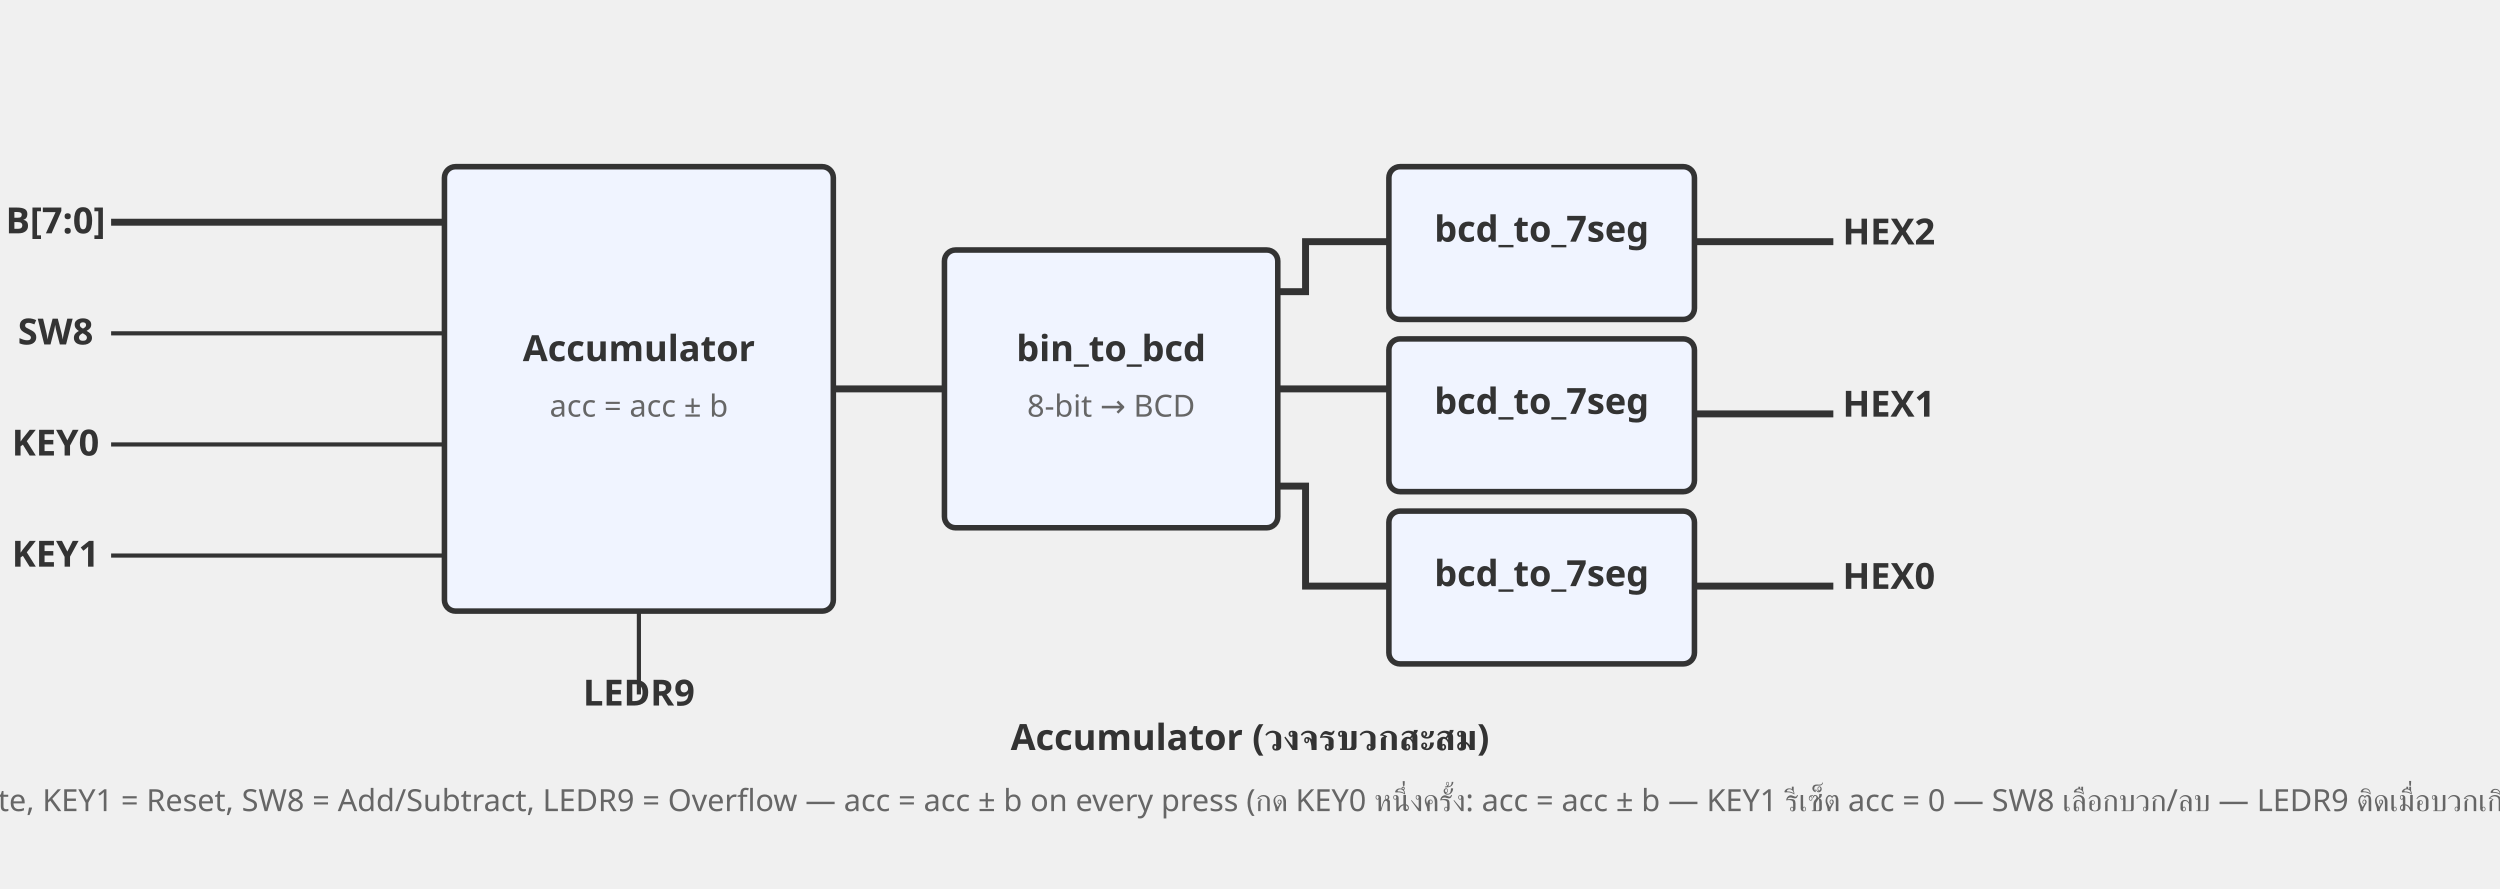
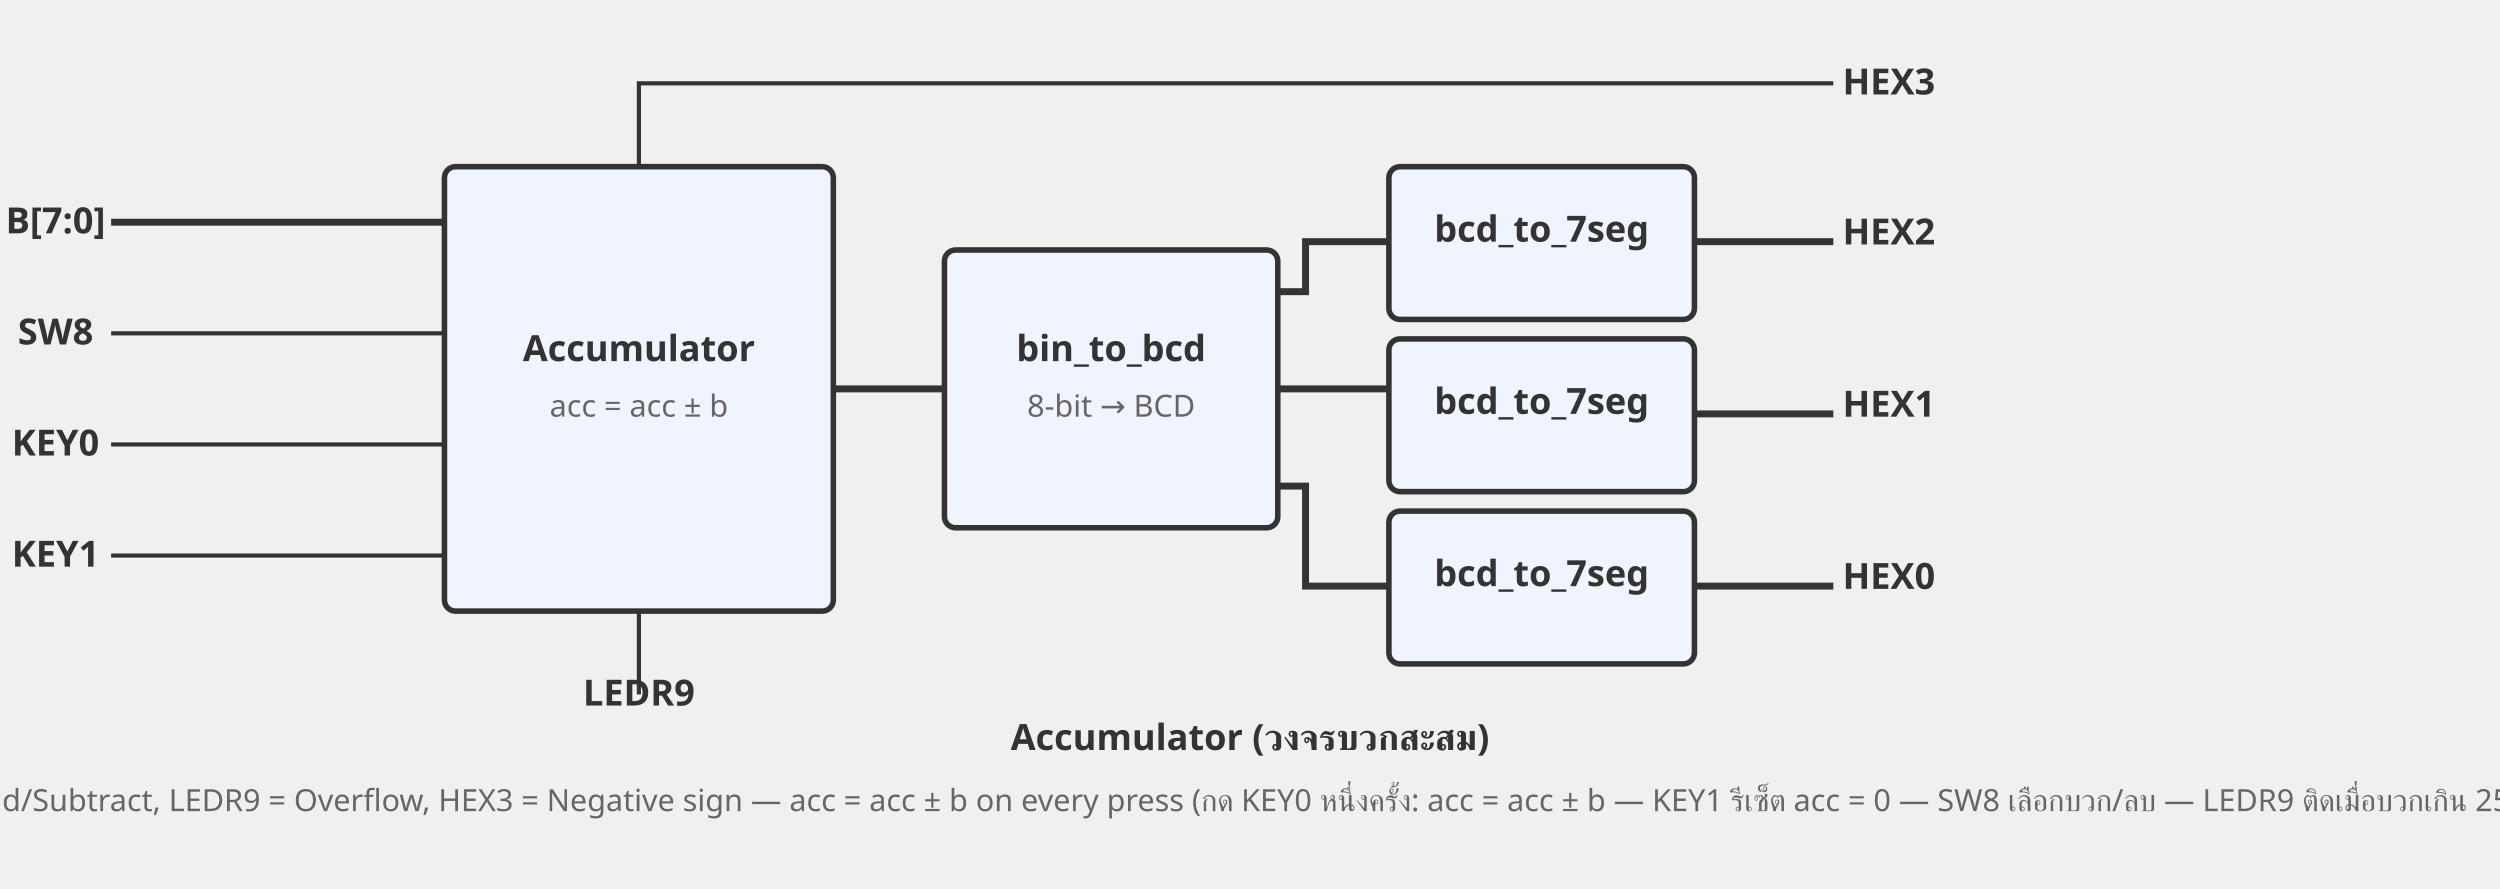
<svg xmlns="http://www.w3.org/2000/svg" viewBox="0 0 900 320" font-family="sans-serif">
  <style>
    .gate { fill: white; stroke: #333; stroke-width: 2; }
    .box { fill: #f0f4ff; stroke: #333; stroke-width: 2; }
    .wire { stroke: #333; stroke-width: 1.5; fill: none; }
    .wire-thick { stroke: #333; stroke-width: 2.5; fill: none; }
    .label { text-anchor: middle; font-size: 13px; fill: #333; }
    .label-sm { text-anchor: middle; font-size: 11px; fill: #666; }
    .dot { fill: #333; }
  </style>
  <text x="20" y="84" class="label" font-weight="bold">B[7:0]</text>
  <text x="20" y="124" class="label" font-weight="bold">SW8</text>
  <text x="20" y="164" class="label" font-weight="bold">KEY0</text>
  <text x="20" y="204" class="label" font-weight="bold">KEY1</text>
  <rect class="box" x="160" y="60" width="140" height="160" rx="4" />
  <text x="230" y="130" class="label" font-weight="bold">Accumulator</text>
  <text x="230" y="150" class="label-sm">acc = acc ± b</text>
  <rect class="box" x="340" y="90" width="120" height="100" rx="4" />
  <text x="400" y="130" class="label" font-weight="bold">bin_to_bcd</text>
  <text x="400" y="150" class="label-sm">8-bit → BCD</text>
  <rect class="box" x="500" y="60" width="110" height="55" rx="4" />
  <text x="555" y="87" class="label" font-weight="bold">bcd_to_7seg</text>
  <rect class="box" x="500" y="122" width="110" height="55" rx="4" />
  <text x="555" y="149" class="label" font-weight="bold">bcd_to_7seg</text>
  <rect class="box" x="500" y="184" width="110" height="55" rx="4" />
  <text x="555" y="211" class="label" font-weight="bold">bcd_to_7seg</text>
+   <text x="680" y="34" class="label" font-weight="bold">HEX3</text>
  <text x="680" y="88" class="label" font-weight="bold">HEX2</text>
  <text x="680" y="150" class="label" font-weight="bold">HEX1</text>
  <text x="680" y="212" class="label" font-weight="bold">HEX0</text>
  <line class="wire-thick" x1="40" y1="80" x2="160" y2="80" />
  <line class="wire" x1="40" y1="120" x2="160" y2="120" />
  <line class="wire" x1="40" y1="160" x2="160" y2="160" />
  <line class="wire" x1="40" y1="200" x2="160" y2="200" />
  <line class="wire-thick" x1="300" y1="140" x2="340" y2="140" />
  <line class="wire" x1="230" y1="220" x2="230" y2="250" />
  <text x="230" y="254" class="label" font-weight="bold">LEDR9</text>
+   <path class="wire" d="M230,60 V30 H660" />
  <path class="wire-thick" d="M460,105 H470 V87 H500" />
  <line class="wire-thick" x1="460" y1="140" x2="500" y2="140" />
  <path class="wire-thick" d="M460,175 H470 V211 H500" />
  <line class="wire-thick" x1="610" y1="87" x2="660" y2="87" />
  <line class="wire-thick" x1="610" y1="149" x2="660" y2="149" />
  <line class="wire-thick" x1="610" y1="211" x2="660" y2="211" />
  <text x="450" y="270" class="label" font-size="15" font-weight="bold">Accumulator (วงจรบวกสะสม)</text>
-   <text x="450" y="292" class="label-sm">KEY0 = accumulate, KEY1 = Reset, SW8 = Add/Subtract, LEDR9 = Overflow — acc = acc ± b on every press (กด KEY0 หนึ่งครั้ง: acc = acc ± b — KEY1 รีเซ็ต acc = 0 — SW8 เลือกบวก/ลบ — LEDR9 ติดเมื่อบวกเกิน 255 หรือลบติดลบ)</text>
+   <text x="450" y="292" class="label-sm">KEY0 = accumulate, KEY1 = Reset, SW8 = Add/Subtract, LEDR9 = Overflow, HEX3 = Negative sign — acc = acc ± b on every press (กด KEY0 หนึ่งครั้ง: acc = acc ± b — KEY1 รีเซ็ต acc = 0 — SW8 เลือกบวก/ลบ — LEDR9 ติดเมื่อบวกเกิน 255 หรือลบติดลบ — HEX3 แสดง "−" เมื่อผลลบติดลบ)</text>
</svg>
